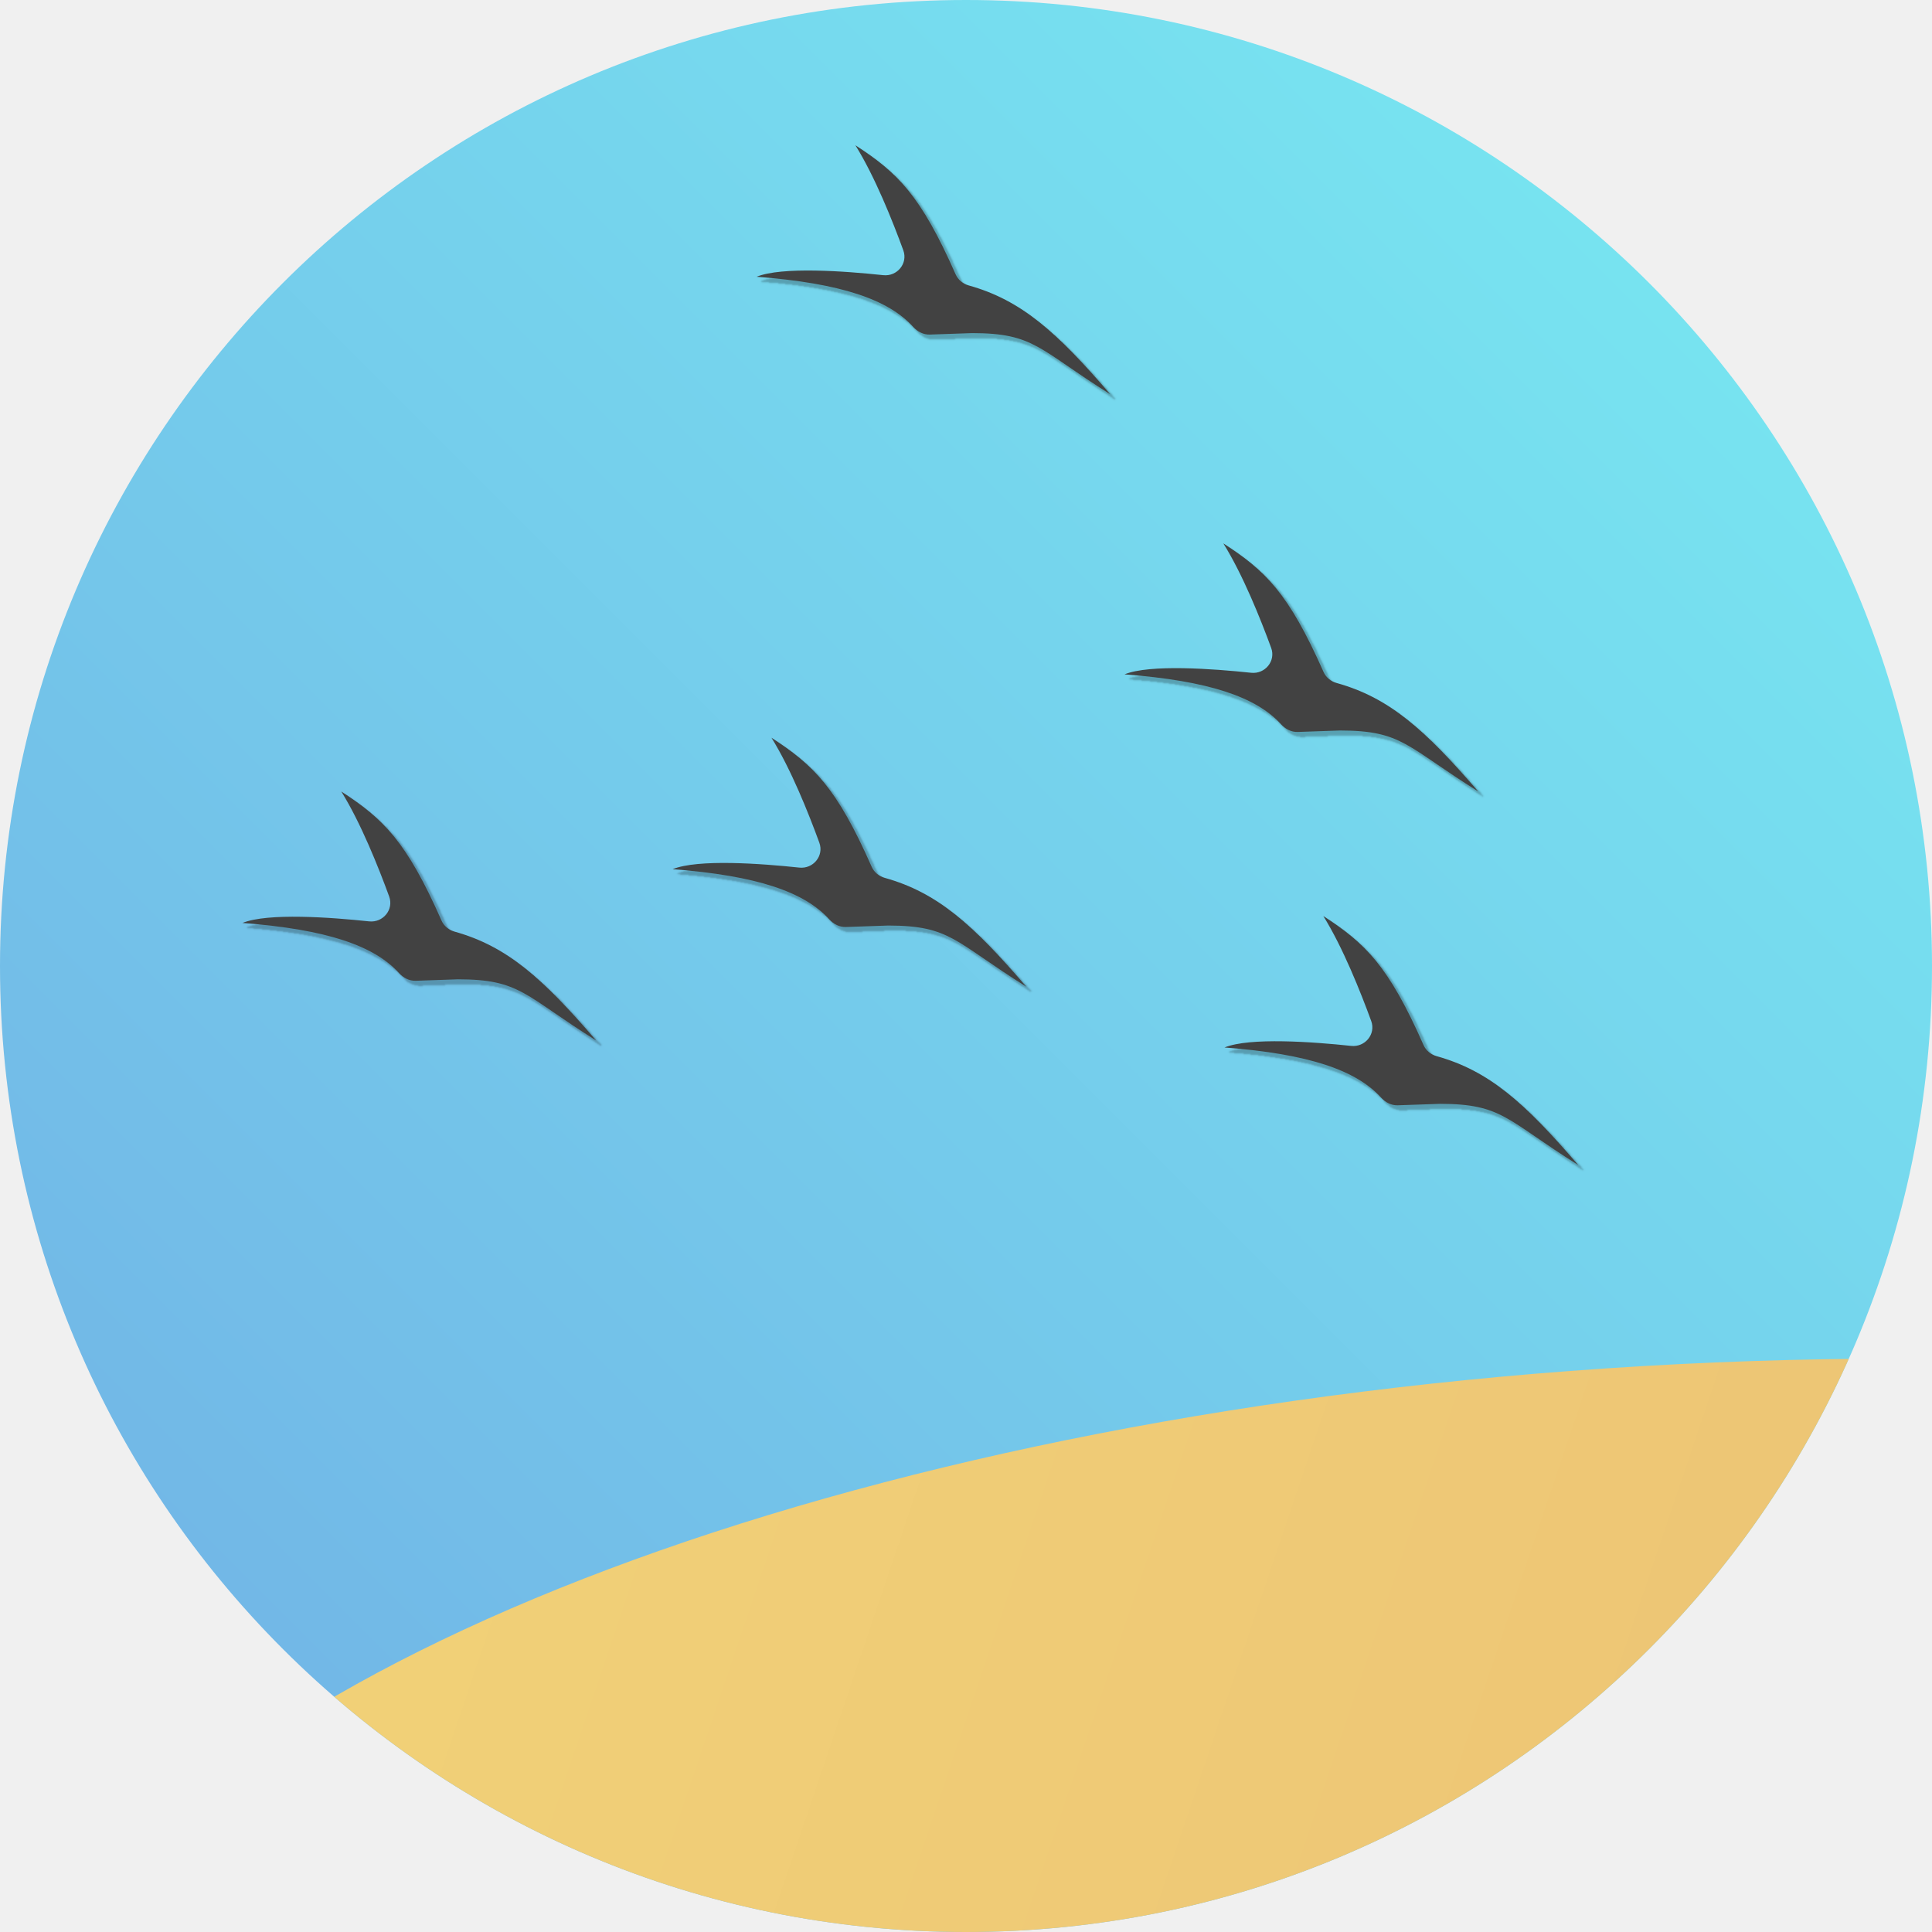
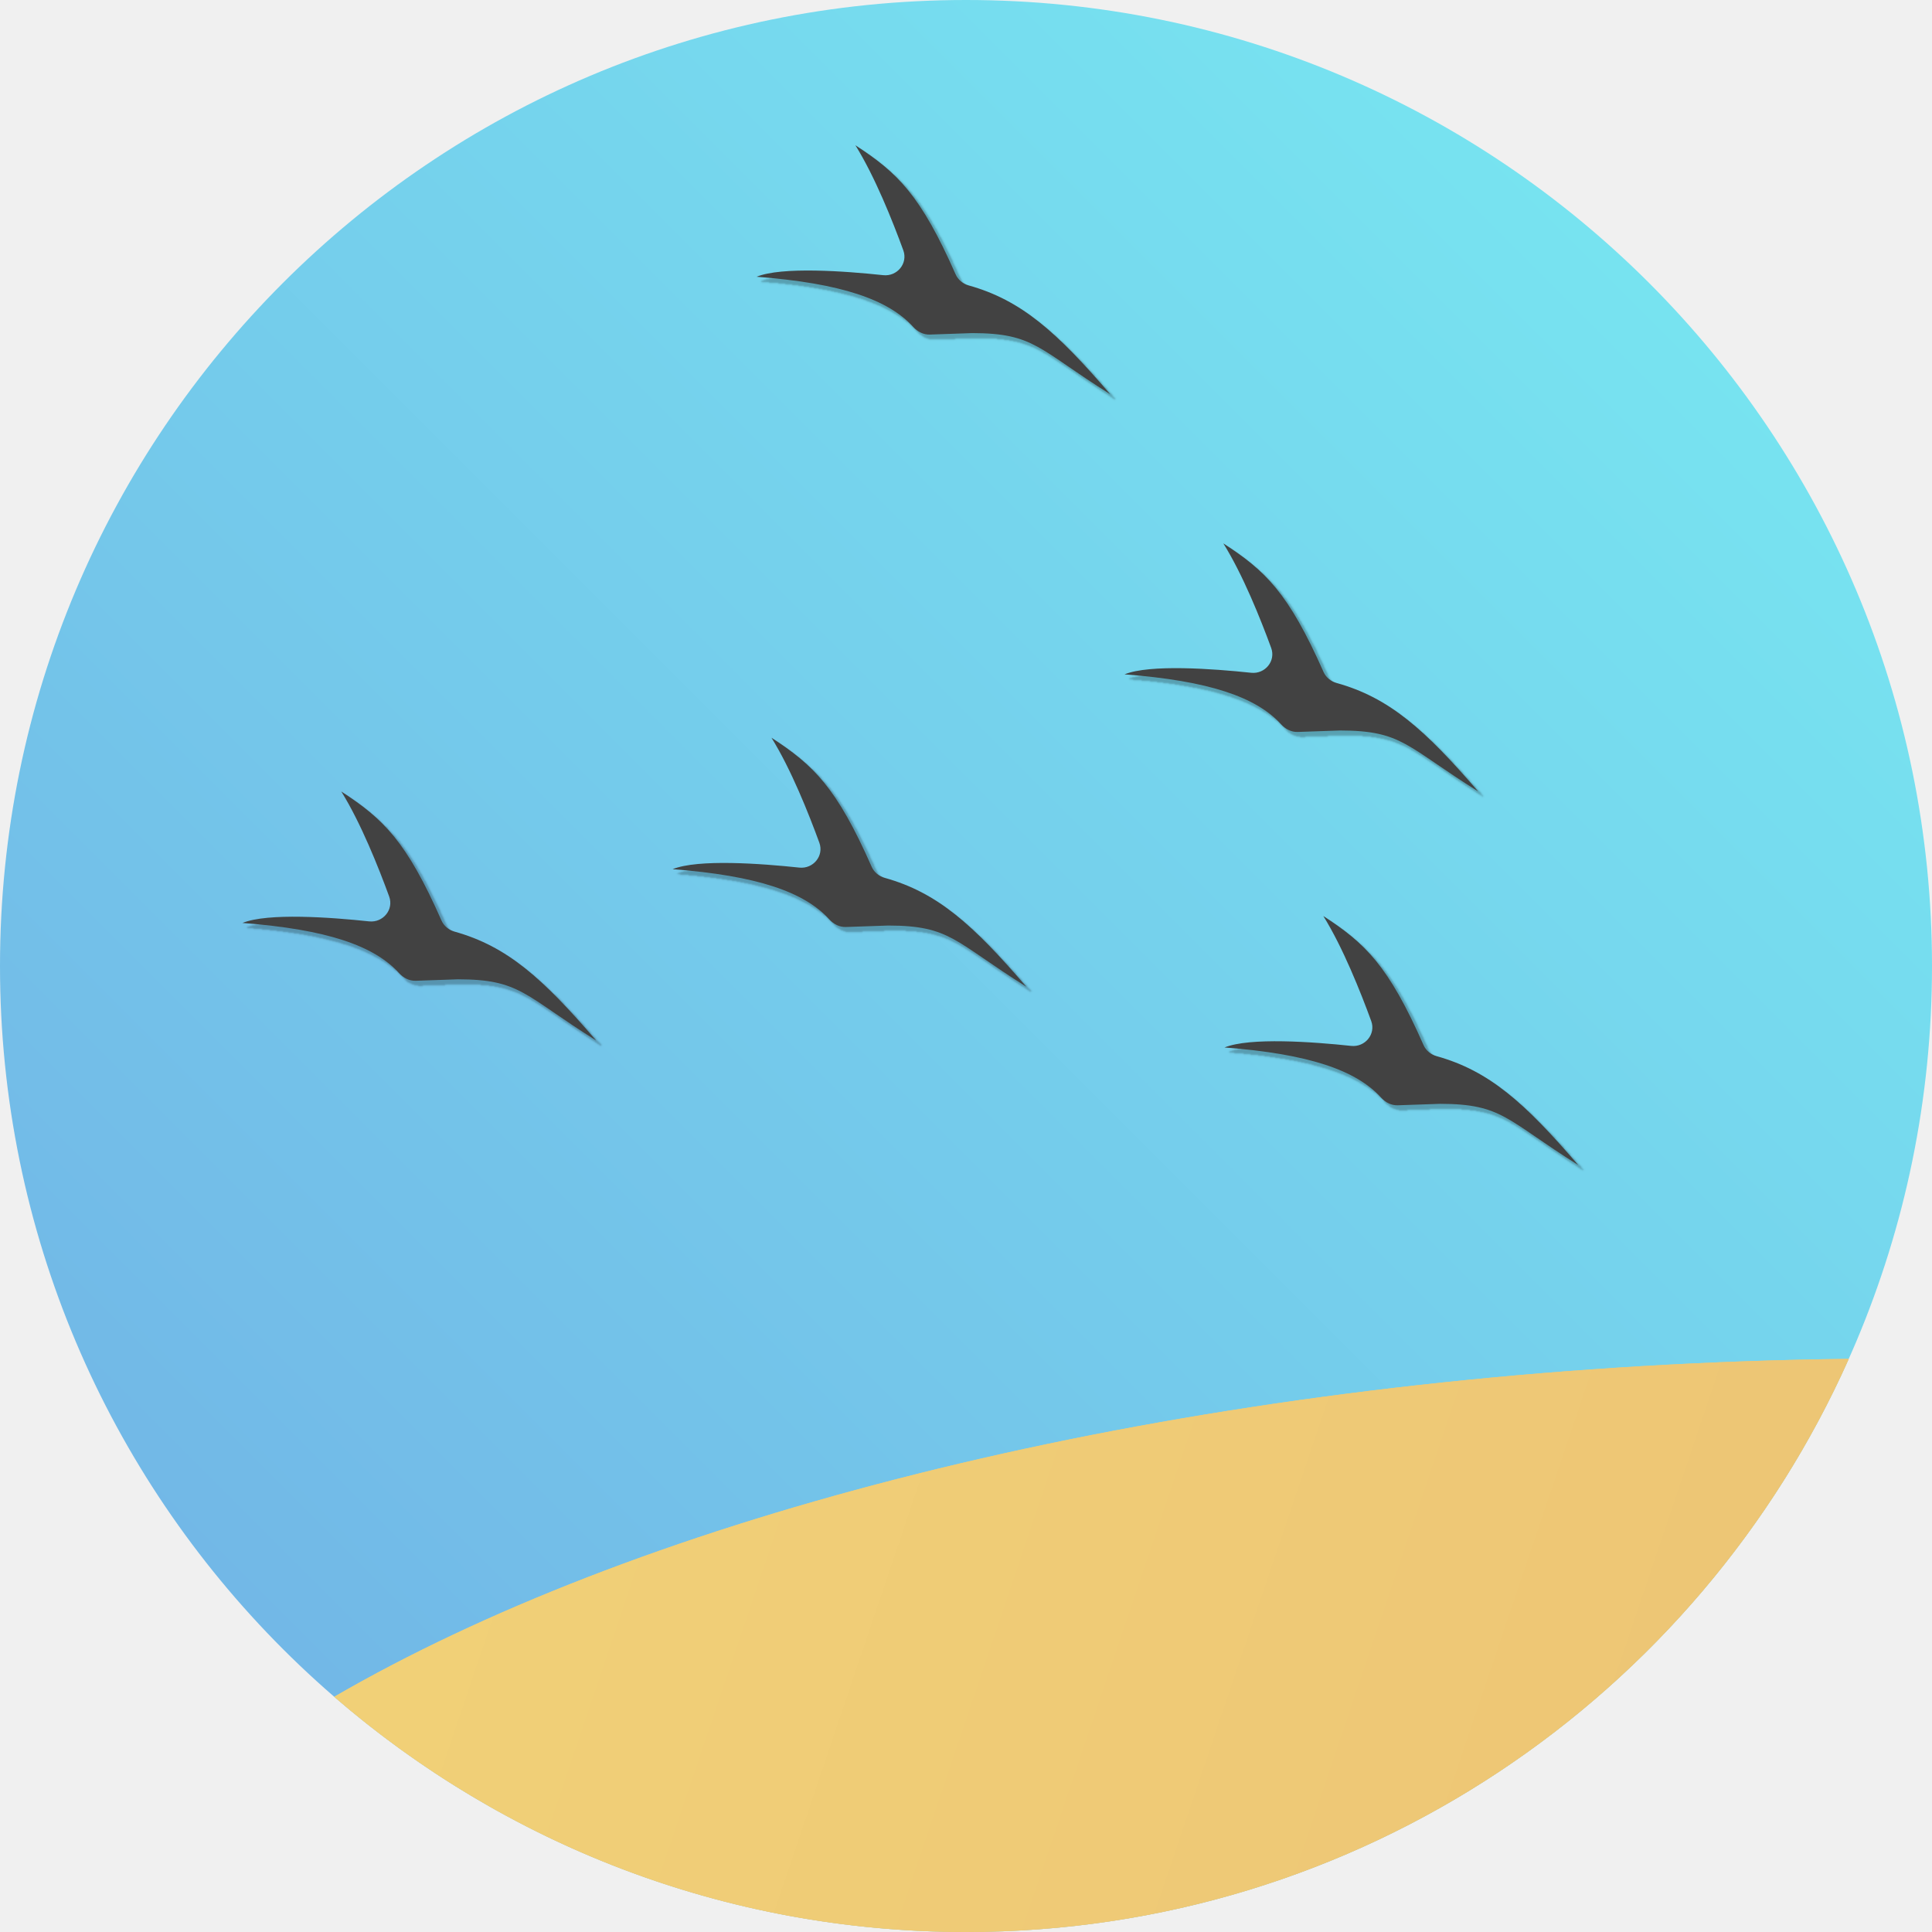
- <svg xmlns="http://www.w3.org/2000/svg" width="2048" height="2048" viewBox="0 0 2048 2048" fill="none">
-   <g clip-path="url(#clip0_3116:5883)">
-     <rect width="2048" height="2048" rx="1024" fill="url(#paint0_linear_3116:5883)" />
-     <path d="M1740.16 1448.19C930.446 1495.91 260.306 1747.39 67.714 2048H2048L2048 1440.41C1947.82 1439.51 1844.95 1442.02 1740.16 1448.19Z" fill="url(#paint1_linear_3116:5883)" />
-     <g filter="url(#filter0_d_3116:5883)">
-       <path d="M1673 1235C1596.6 1187.12 1592.7 1170.2 1526.56 1170.11L1481.64 1171.66C1474.89 1171.89 1468.6 1168.59 1464.06 1163.59C1437.76 1134.54 1387.53 1117.19 1298 1110.38C1324.77 1099.43 1392.1 1104.41 1432.31 1108.7C1447 1110.26 1458.62 1096.25 1453.56 1082.37C1442.35 1051.66 1423.39 1004 1402.77 971C1447.19 999.819 1471.98 1023.77 1508.99 1107.76C1511.56 1113.58 1516.71 1117.85 1522.84 1119.56C1578.75 1135.15 1616.32 1169.03 1673 1235Z" fill="#424242" />
-     </g>
-     <g filter="url(#filter1_d_3116:5883)">
-       <path d="M1567 839C1490.6 791.303 1486.7 774.447 1420.56 774.353L1375.62 775.902C1368.88 776.134 1362.6 772.846 1358.06 767.856C1331.76 738.924 1281.53 721.641 1192 714.85C1218.77 703.948 1286.08 708.902 1326.29 713.172C1340.99 714.732 1352.59 700.704 1347.51 686.828C1336.3 656.226 1317.36 608.834 1296.77 576C1341.19 604.707 1365.97 628.562 1402.98 712.215C1405.55 718.028 1410.71 722.29 1416.84 723.992C1472.75 739.528 1510.32 773.279 1567 839Z" fill="#424242" />
-     </g>
-     <g filter="url(#filter2_d_3116:5883)">
-       <path d="M632 1103C555.599 1055.12 551.7 1038.2 485.561 1038.11L440.644 1039.66C433.891 1039.89 427.597 1036.59 423.061 1031.59C396.763 1002.54 346.532 985.194 257 978.377C283.772 967.433 351.101 972.409 391.314 976.696C406.002 978.261 417.617 964.251 412.556 950.373C401.355 919.659 382.39 872.003 361.772 839C406.195 867.819 430.977 891.766 467.991 975.756C470.556 981.576 475.714 985.847 481.84 987.556C537.755 1003.15 575.325 1037.03 632 1103Z" fill="#424242" />
-     </g>
-     <g filter="url(#filter3_d_3116:5883)">
-       <path d="M1088 1046C1011.6 998.122 1007.7 981.201 941.561 981.108L896.644 982.661C889.891 982.895 883.597 979.594 879.061 974.586C852.763 945.543 802.532 928.194 713 921.377C739.772 910.433 807.101 915.409 847.314 919.696C862.002 921.261 873.617 907.251 868.556 893.373C857.355 862.659 838.39 815.003 817.772 782C862.195 810.819 886.977 834.766 923.991 918.756C926.556 924.576 931.714 928.847 937.84 930.556C993.755 946.151 1031.32 980.031 1088 1046Z" fill="#424242" />
-     </g>
-     <g filter="url(#filter4_d_3116:5883)">
-       <path d="M1177 418C1100.6 370.122 1096.7 353.201 1030.56 353.108L985.644 354.661C978.891 354.895 972.597 351.594 968.061 346.586C941.763 317.543 891.532 300.194 802 293.377C828.772 282.433 896.101 287.409 936.314 291.696C951.002 293.261 962.617 279.251 957.556 265.373C946.355 234.659 927.39 187.003 906.772 154C951.195 182.819 975.977 206.766 1012.99 290.756C1015.56 296.576 1020.71 300.847 1026.84 302.556C1082.75 318.151 1120.32 352.031 1177 418Z" fill="#424242" />
-     </g>
+ <svg xmlns="http://www.w3.org/2000/svg" width="2048" height="2048" fill="none">
+   <rect width="2048" height="2048" rx="1024" fill="url(#a)" />
+   <g filter="url(#b)">
+     <path d="M1673 1235c-76.4-47.88-80.3-64.8-146.44-64.89l-44.92 1.55c-6.75.23-13.04-3.07-17.58-8.07-26.3-29.05-76.53-46.4-166.06-53.21 26.77-10.95 94.1-5.97 134.31-1.68 14.69 1.56 26.31-12.45 21.25-26.33-11.21-30.71-30.17-78.37-50.79-111.37 44.42 28.819 69.21 52.77 106.22 136.76 2.57 5.82 7.72 10.09 13.85 11.8 55.91 15.59 93.48 49.47 150.16 115.44Z" fill="#424242" />
  </g>
+   <g filter="url(#c)">
+     <path d="M1567 839c-76.4-47.697-80.3-64.553-146.44-64.647l-44.94 1.549c-6.74.232-13.02-3.056-17.56-8.046-26.3-28.932-76.53-46.215-166.06-53.006 26.77-10.902 94.08-5.948 134.29-1.678 14.7 1.56 26.3-12.468 21.22-26.344-11.21-30.602-30.15-77.994-50.74-110.828 44.42 28.707 69.2 52.562 106.21 136.215 2.57 5.813 7.73 10.075 13.86 11.777 55.91 15.536 93.48 49.287 150.16 115.008Z" fill="#424242" />
+   </g>
+   <g filter="url(#d)">
+     <path d="M632 1103c-76.401-47.88-80.3-64.8-146.439-64.89l-44.917 1.55c-6.753.23-13.047-3.07-17.583-8.07-26.298-29.05-76.529-46.396-166.061-53.213 26.772-10.944 94.101-5.968 134.314-1.681 14.688 1.565 26.303-12.445 21.242-26.323-11.201-30.714-30.166-78.37-50.784-111.373 44.423 28.819 69.205 52.766 106.219 136.756 2.565 5.82 7.723 10.091 13.849 11.8C537.755 1003.15 575.325 1037.03 632 1103Z" fill="#424242" />
+   </g>
+   <g filter="url(#e)">
+     <path d="M1088 1046c-76.4-47.878-80.3-64.799-146.439-64.892l-44.917 1.553c-6.753.234-13.047-3.067-17.583-8.075-26.298-29.043-76.529-46.392-166.061-53.209 26.772-10.944 94.101-5.968 134.314-1.681 14.688 1.565 26.303-12.445 21.242-26.323-11.201-30.714-30.166-78.37-50.784-111.373 44.423 28.819 69.205 52.766 106.219 136.756 2.565 5.82 7.723 10.091 13.849 11.8 55.915 15.595 93.48 49.475 150.16 115.444Z" fill="#424242" />
+   </g>
+   <g filter="url(#f)">
+     <path d="M1177 418c-76.4-47.878-80.3-64.799-146.44-64.892l-44.916 1.553c-6.753.234-13.047-3.067-17.583-8.075-26.298-29.043-76.529-46.392-166.061-53.209 26.772-10.944 94.101-5.968 134.314-1.681 14.688 1.565 26.303-12.445 21.242-26.323-11.201-30.714-30.166-78.37-50.784-111.373 44.423 28.819 69.205 52.766 106.218 136.756 2.57 5.82 7.72 10.091 13.85 11.8 55.91 15.595 93.48 49.475 150.16 115.444Z" fill="#424242" />
+   </g>
+   <path fill-rule="evenodd" clip-rule="evenodd" d="M354.304 1798.67C533.844 1954.02 767.947 2048 1024 2048c417.23 0 776.18-249.53 935.75-607.5-72.05.78-145.34 3.32-219.59 7.69-570.76 33.64-1072.169 168.52-1385.856 350.48Z" fill="url(#g)" />
+   <path fill-rule="evenodd" clip-rule="evenodd" d="M354.304 1798.67c313.687-181.96 815.096-316.84 1385.856-350.48 74.25-4.37 147.54-6.91 219.59-7.69C1800.18 1798.47 1441.23 2048 1024 2048c-256.053 0-490.156-93.98-669.696-249.33Z" fill="url(#h)" />
  <defs>
-     <filter id="filter0_d_3116:5883" x="1298" y="971" width="382.5" height="271.5" filterUnits="userSpaceOnUse" color-interpolation-filters="sRGB">
+     <filter id="b" x="1298" y="971" width="382.5" height="271.5" filterUnits="userSpaceOnUse" color-interpolation-filters="sRGB">
      <feFlood flood-opacity="0" result="BackgroundImageFix" />
-       <feColorMatrix in="SourceAlpha" type="matrix" values="0 0 0 0 0 0 0 0 0 0 0 0 0 0 0 0 0 0 127 0" result="hardAlpha" />
+       <feColorMatrix in="SourceAlpha" values="0 0 0 0 0 0 0 0 0 0 0 0 0 0 0 0 0 0 127 0" result="hardAlpha" />
      <feOffset dx="5" dy="5" />
      <feGaussianBlur stdDeviation="1.25" />
-       <feColorMatrix type="matrix" values="0 0 0 0 0 0 0 0 0 0 0 0 0 0 0 0 0 0 0.25 0" />
-       <feBlend mode="normal" in2="BackgroundImageFix" result="effect1_dropShadow_3116:5883" />
-       <feBlend mode="normal" in="SourceGraphic" in2="effect1_dropShadow_3116:5883" result="shape" />
+       <feColorMatrix values="0 0 0 0 0 0 0 0 0 0 0 0 0 0 0 0 0 0 0.25 0" />
+       <feBlend in2="BackgroundImageFix" result="effect1_dropShadow_3103:7645" />
+       <feBlend in="SourceGraphic" in2="effect1_dropShadow_3103:7645" result="shape" />
    </filter>
-     <filter id="filter1_d_3116:5883" x="1192" y="576" width="382.5" height="270.5" filterUnits="userSpaceOnUse" color-interpolation-filters="sRGB">
+     <filter id="c" x="1192" y="576" width="382.5" height="270.5" filterUnits="userSpaceOnUse" color-interpolation-filters="sRGB">
      <feFlood flood-opacity="0" result="BackgroundImageFix" />
-       <feColorMatrix in="SourceAlpha" type="matrix" values="0 0 0 0 0 0 0 0 0 0 0 0 0 0 0 0 0 0 127 0" result="hardAlpha" />
+       <feColorMatrix in="SourceAlpha" values="0 0 0 0 0 0 0 0 0 0 0 0 0 0 0 0 0 0 127 0" result="hardAlpha" />
      <feOffset dx="5" dy="5" />
      <feGaussianBlur stdDeviation="1.25" />
-       <feColorMatrix type="matrix" values="0 0 0 0 0 0 0 0 0 0 0 0 0 0 0 0 0 0 0.25 0" />
-       <feBlend mode="normal" in2="BackgroundImageFix" result="effect1_dropShadow_3116:5883" />
-       <feBlend mode="normal" in="SourceGraphic" in2="effect1_dropShadow_3116:5883" result="shape" />
+       <feColorMatrix values="0 0 0 0 0 0 0 0 0 0 0 0 0 0 0 0 0 0 0.25 0" />
+       <feBlend in2="BackgroundImageFix" result="effect1_dropShadow_3103:7645" />
+       <feBlend in="SourceGraphic" in2="effect1_dropShadow_3103:7645" result="shape" />
    </filter>
-     <filter id="filter2_d_3116:5883" x="257" y="839" width="382.5" height="271.5" filterUnits="userSpaceOnUse" color-interpolation-filters="sRGB">
+     <filter id="d" x="257" y="839" width="382.5" height="271.5" filterUnits="userSpaceOnUse" color-interpolation-filters="sRGB">
      <feFlood flood-opacity="0" result="BackgroundImageFix" />
-       <feColorMatrix in="SourceAlpha" type="matrix" values="0 0 0 0 0 0 0 0 0 0 0 0 0 0 0 0 0 0 127 0" result="hardAlpha" />
+       <feColorMatrix in="SourceAlpha" values="0 0 0 0 0 0 0 0 0 0 0 0 0 0 0 0 0 0 127 0" result="hardAlpha" />
      <feOffset dx="5" dy="5" />
      <feGaussianBlur stdDeviation="1.25" />
-       <feColorMatrix type="matrix" values="0 0 0 0 0 0 0 0 0 0 0 0 0 0 0 0 0 0 0.25 0" />
-       <feBlend mode="normal" in2="BackgroundImageFix" result="effect1_dropShadow_3116:5883" />
-       <feBlend mode="normal" in="SourceGraphic" in2="effect1_dropShadow_3116:5883" result="shape" />
+       <feColorMatrix values="0 0 0 0 0 0 0 0 0 0 0 0 0 0 0 0 0 0 0.25 0" />
+       <feBlend in2="BackgroundImageFix" result="effect1_dropShadow_3103:7645" />
+       <feBlend in="SourceGraphic" in2="effect1_dropShadow_3103:7645" result="shape" />
    </filter>
-     <filter id="filter3_d_3116:5883" x="713" y="782" width="382.5" height="271.5" filterUnits="userSpaceOnUse" color-interpolation-filters="sRGB">
+     <filter id="e" x="713" y="782" width="382.5" height="271.5" filterUnits="userSpaceOnUse" color-interpolation-filters="sRGB">
      <feFlood flood-opacity="0" result="BackgroundImageFix" />
-       <feColorMatrix in="SourceAlpha" type="matrix" values="0 0 0 0 0 0 0 0 0 0 0 0 0 0 0 0 0 0 127 0" result="hardAlpha" />
+       <feColorMatrix in="SourceAlpha" values="0 0 0 0 0 0 0 0 0 0 0 0 0 0 0 0 0 0 127 0" result="hardAlpha" />
      <feOffset dx="5" dy="5" />
      <feGaussianBlur stdDeviation="1.25" />
-       <feColorMatrix type="matrix" values="0 0 0 0 0 0 0 0 0 0 0 0 0 0 0 0 0 0 0.25 0" />
-       <feBlend mode="normal" in2="BackgroundImageFix" result="effect1_dropShadow_3116:5883" />
-       <feBlend mode="normal" in="SourceGraphic" in2="effect1_dropShadow_3116:5883" result="shape" />
+       <feColorMatrix values="0 0 0 0 0 0 0 0 0 0 0 0 0 0 0 0 0 0 0.25 0" />
+       <feBlend in2="BackgroundImageFix" result="effect1_dropShadow_3103:7645" />
+       <feBlend in="SourceGraphic" in2="effect1_dropShadow_3103:7645" result="shape" />
    </filter>
-     <filter id="filter4_d_3116:5883" x="802" y="154" width="382.5" height="271.5" filterUnits="userSpaceOnUse" color-interpolation-filters="sRGB">
+     <filter id="f" x="802" y="154" width="382.5" height="271.5" filterUnits="userSpaceOnUse" color-interpolation-filters="sRGB">
      <feFlood flood-opacity="0" result="BackgroundImageFix" />
-       <feColorMatrix in="SourceAlpha" type="matrix" values="0 0 0 0 0 0 0 0 0 0 0 0 0 0 0 0 0 0 127 0" result="hardAlpha" />
+       <feColorMatrix in="SourceAlpha" values="0 0 0 0 0 0 0 0 0 0 0 0 0 0 0 0 0 0 127 0" result="hardAlpha" />
      <feOffset dx="5" dy="5" />
      <feGaussianBlur stdDeviation="1.25" />
-       <feColorMatrix type="matrix" values="0 0 0 0 0 0 0 0 0 0 0 0 0 0 0 0 0 0 0.25 0" />
-       <feBlend mode="normal" in2="BackgroundImageFix" result="effect1_dropShadow_3116:5883" />
-       <feBlend mode="normal" in="SourceGraphic" in2="effect1_dropShadow_3116:5883" result="shape" />
+       <feColorMatrix values="0 0 0 0 0 0 0 0 0 0 0 0 0 0 0 0 0 0 0.25 0" />
+       <feBlend in2="BackgroundImageFix" result="effect1_dropShadow_3103:7645" />
+       <feBlend in="SourceGraphic" in2="effect1_dropShadow_3103:7645" result="shape" />
    </filter>
-     <linearGradient id="paint0_linear_3116:5883" x1="2048" y1="0" x2="0" y2="2048" gradientUnits="userSpaceOnUse">
+     <linearGradient id="a" x1="2048" y1="0" x2="0" y2="2048" gradientUnits="userSpaceOnUse">
      <stop stop-color="#78ECF2" />
      <stop offset="1" stop-color="#71AFE5" />
    </linearGradient>
-     <linearGradient id="paint1_linear_3116:5883" x1="-28" y1="1552.39" x2="1925.63" y2="2212.59" gradientUnits="userSpaceOnUse">
+     <linearGradient id="g" x1="-28" y1="1552.39" x2="1925.63" y2="2212.59" gradientUnits="userSpaceOnUse">
      <stop stop-color="#F2D478" />
-       <stop offset="0.927" stop-color="#EDC575" />
+       <stop offset=".927" stop-color="#EDC575" />
    </linearGradient>
-     <clipPath id="clip0_3116:5883">
-       <rect width="2048" height="2048" rx="1024" fill="white" />
-     </clipPath>
+     <linearGradient id="h" x1="-28" y1="1552.39" x2="1925.63" y2="2212.59" gradientUnits="userSpaceOnUse">
+       <stop stop-color="#F2D478" />
+       <stop offset=".927" stop-color="#EDC575" />
+     </linearGradient>
  </defs>
</svg>
